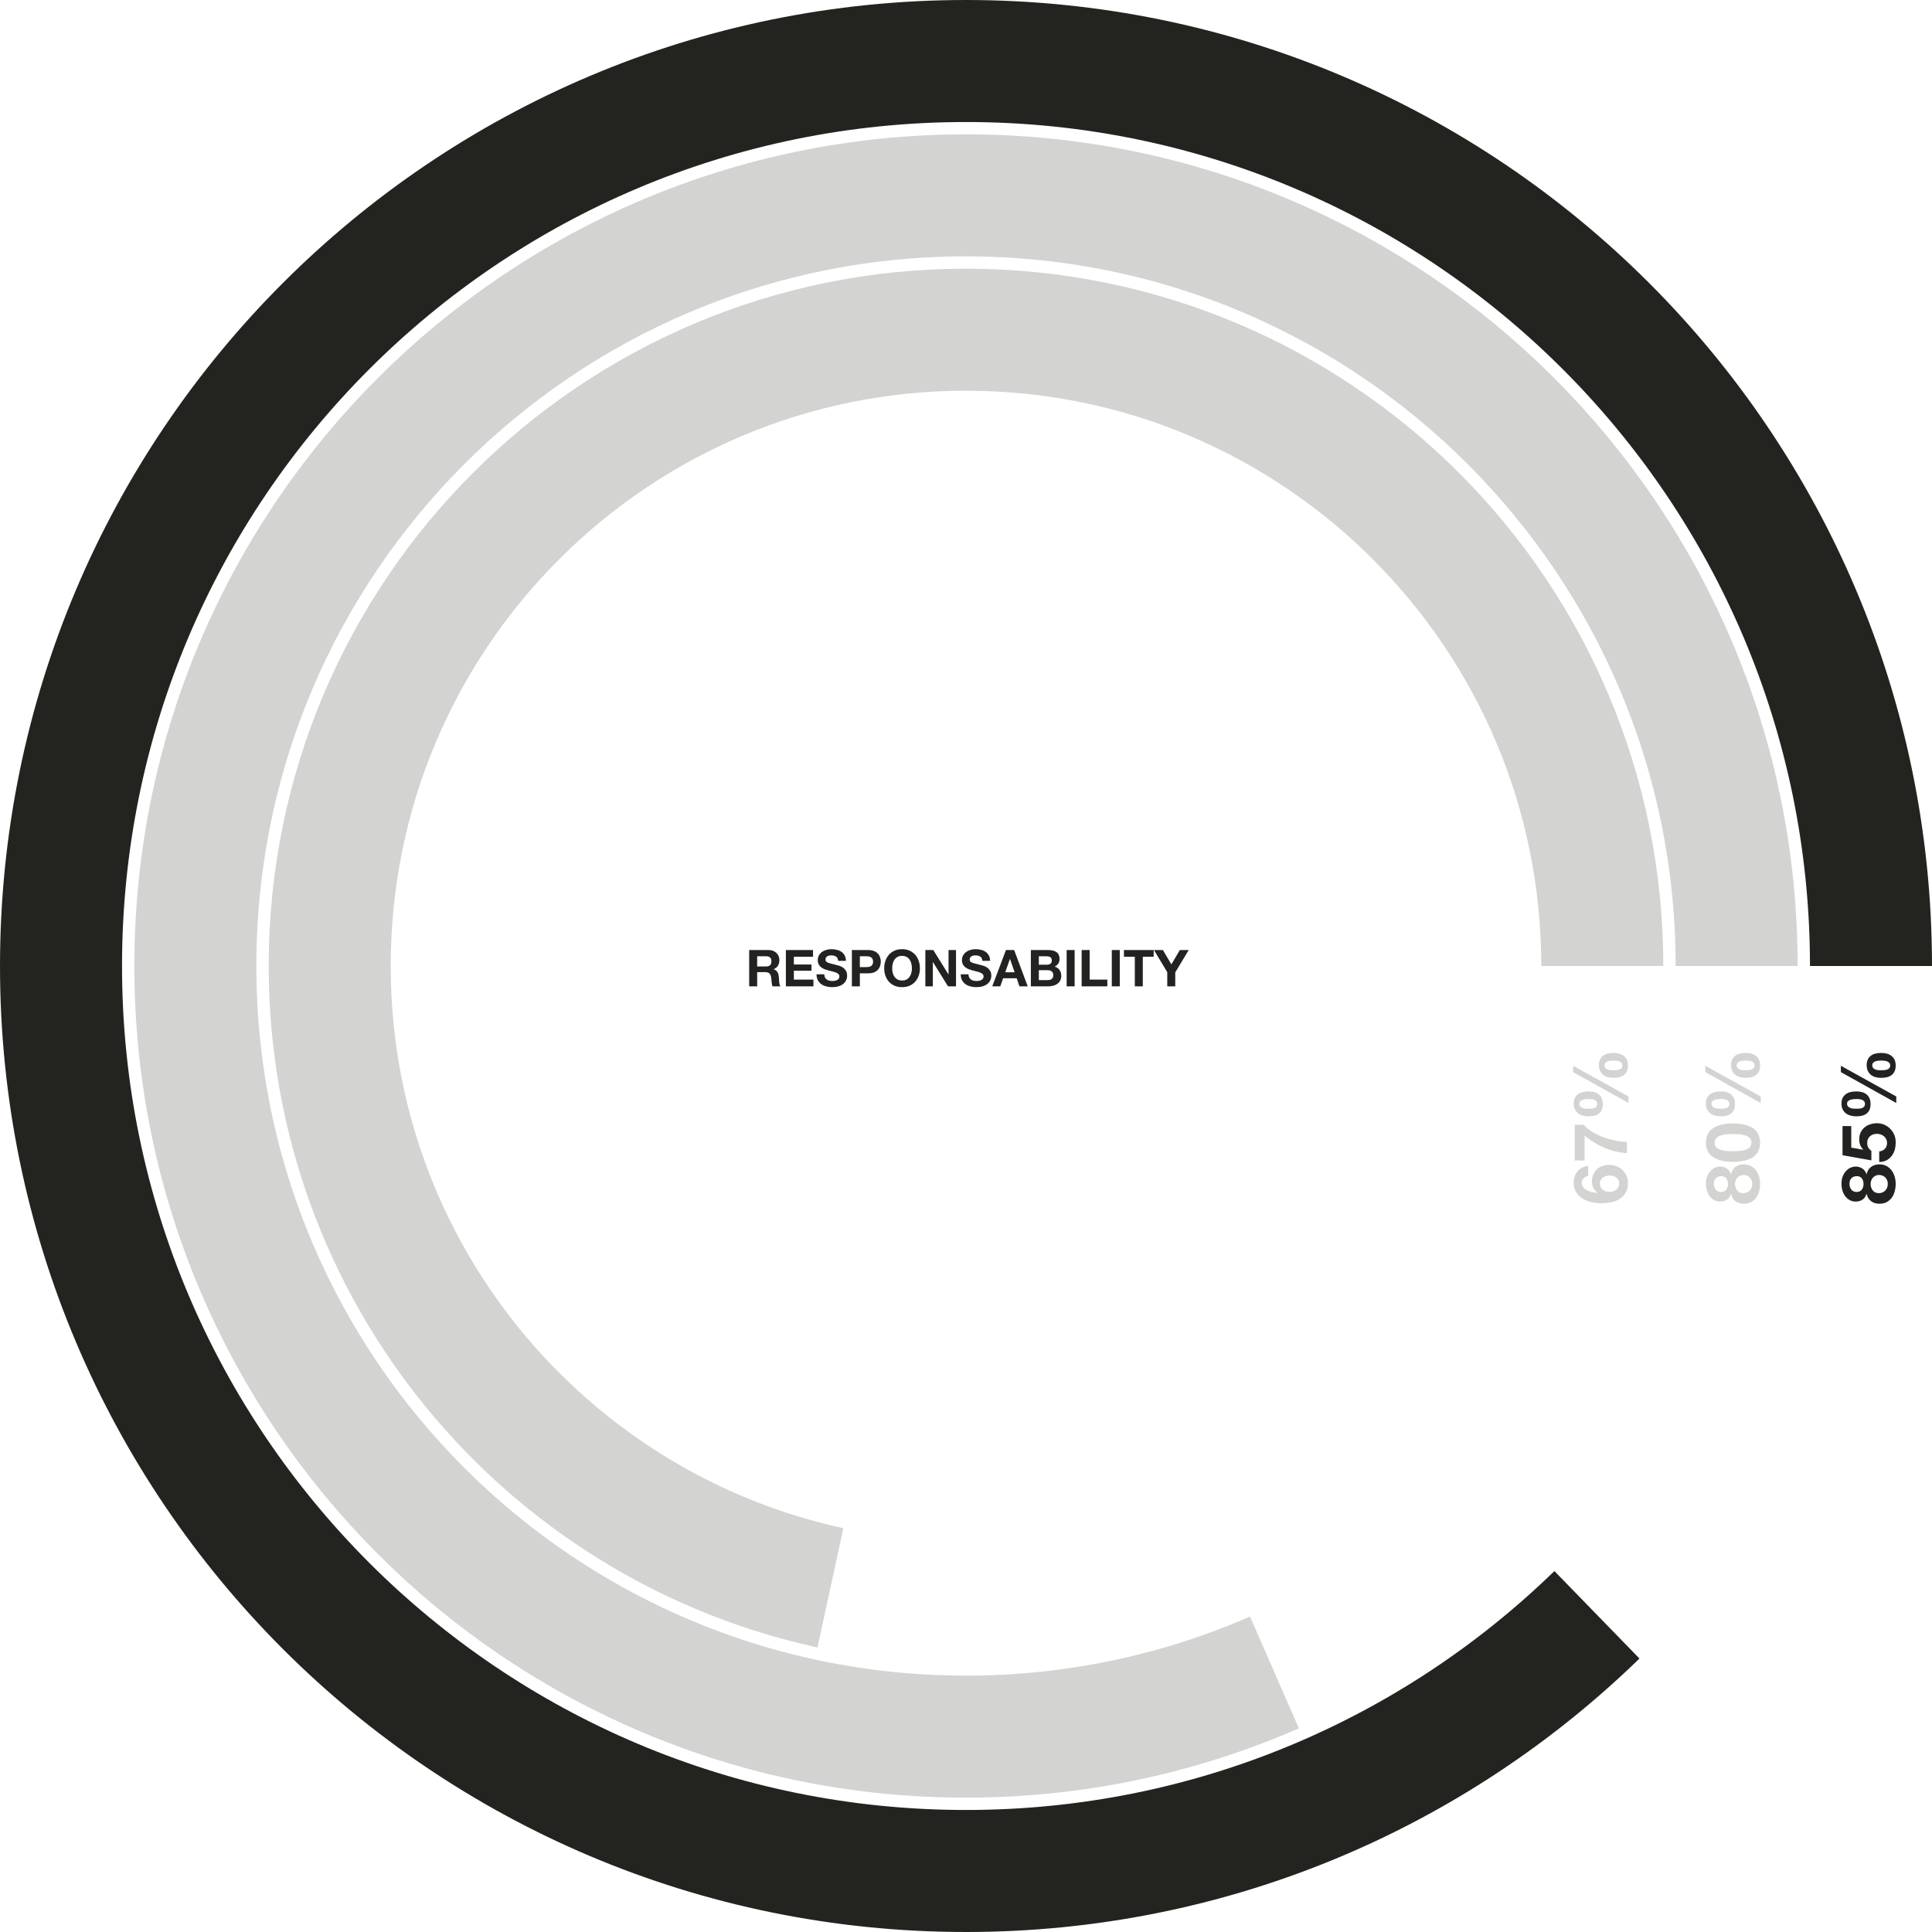
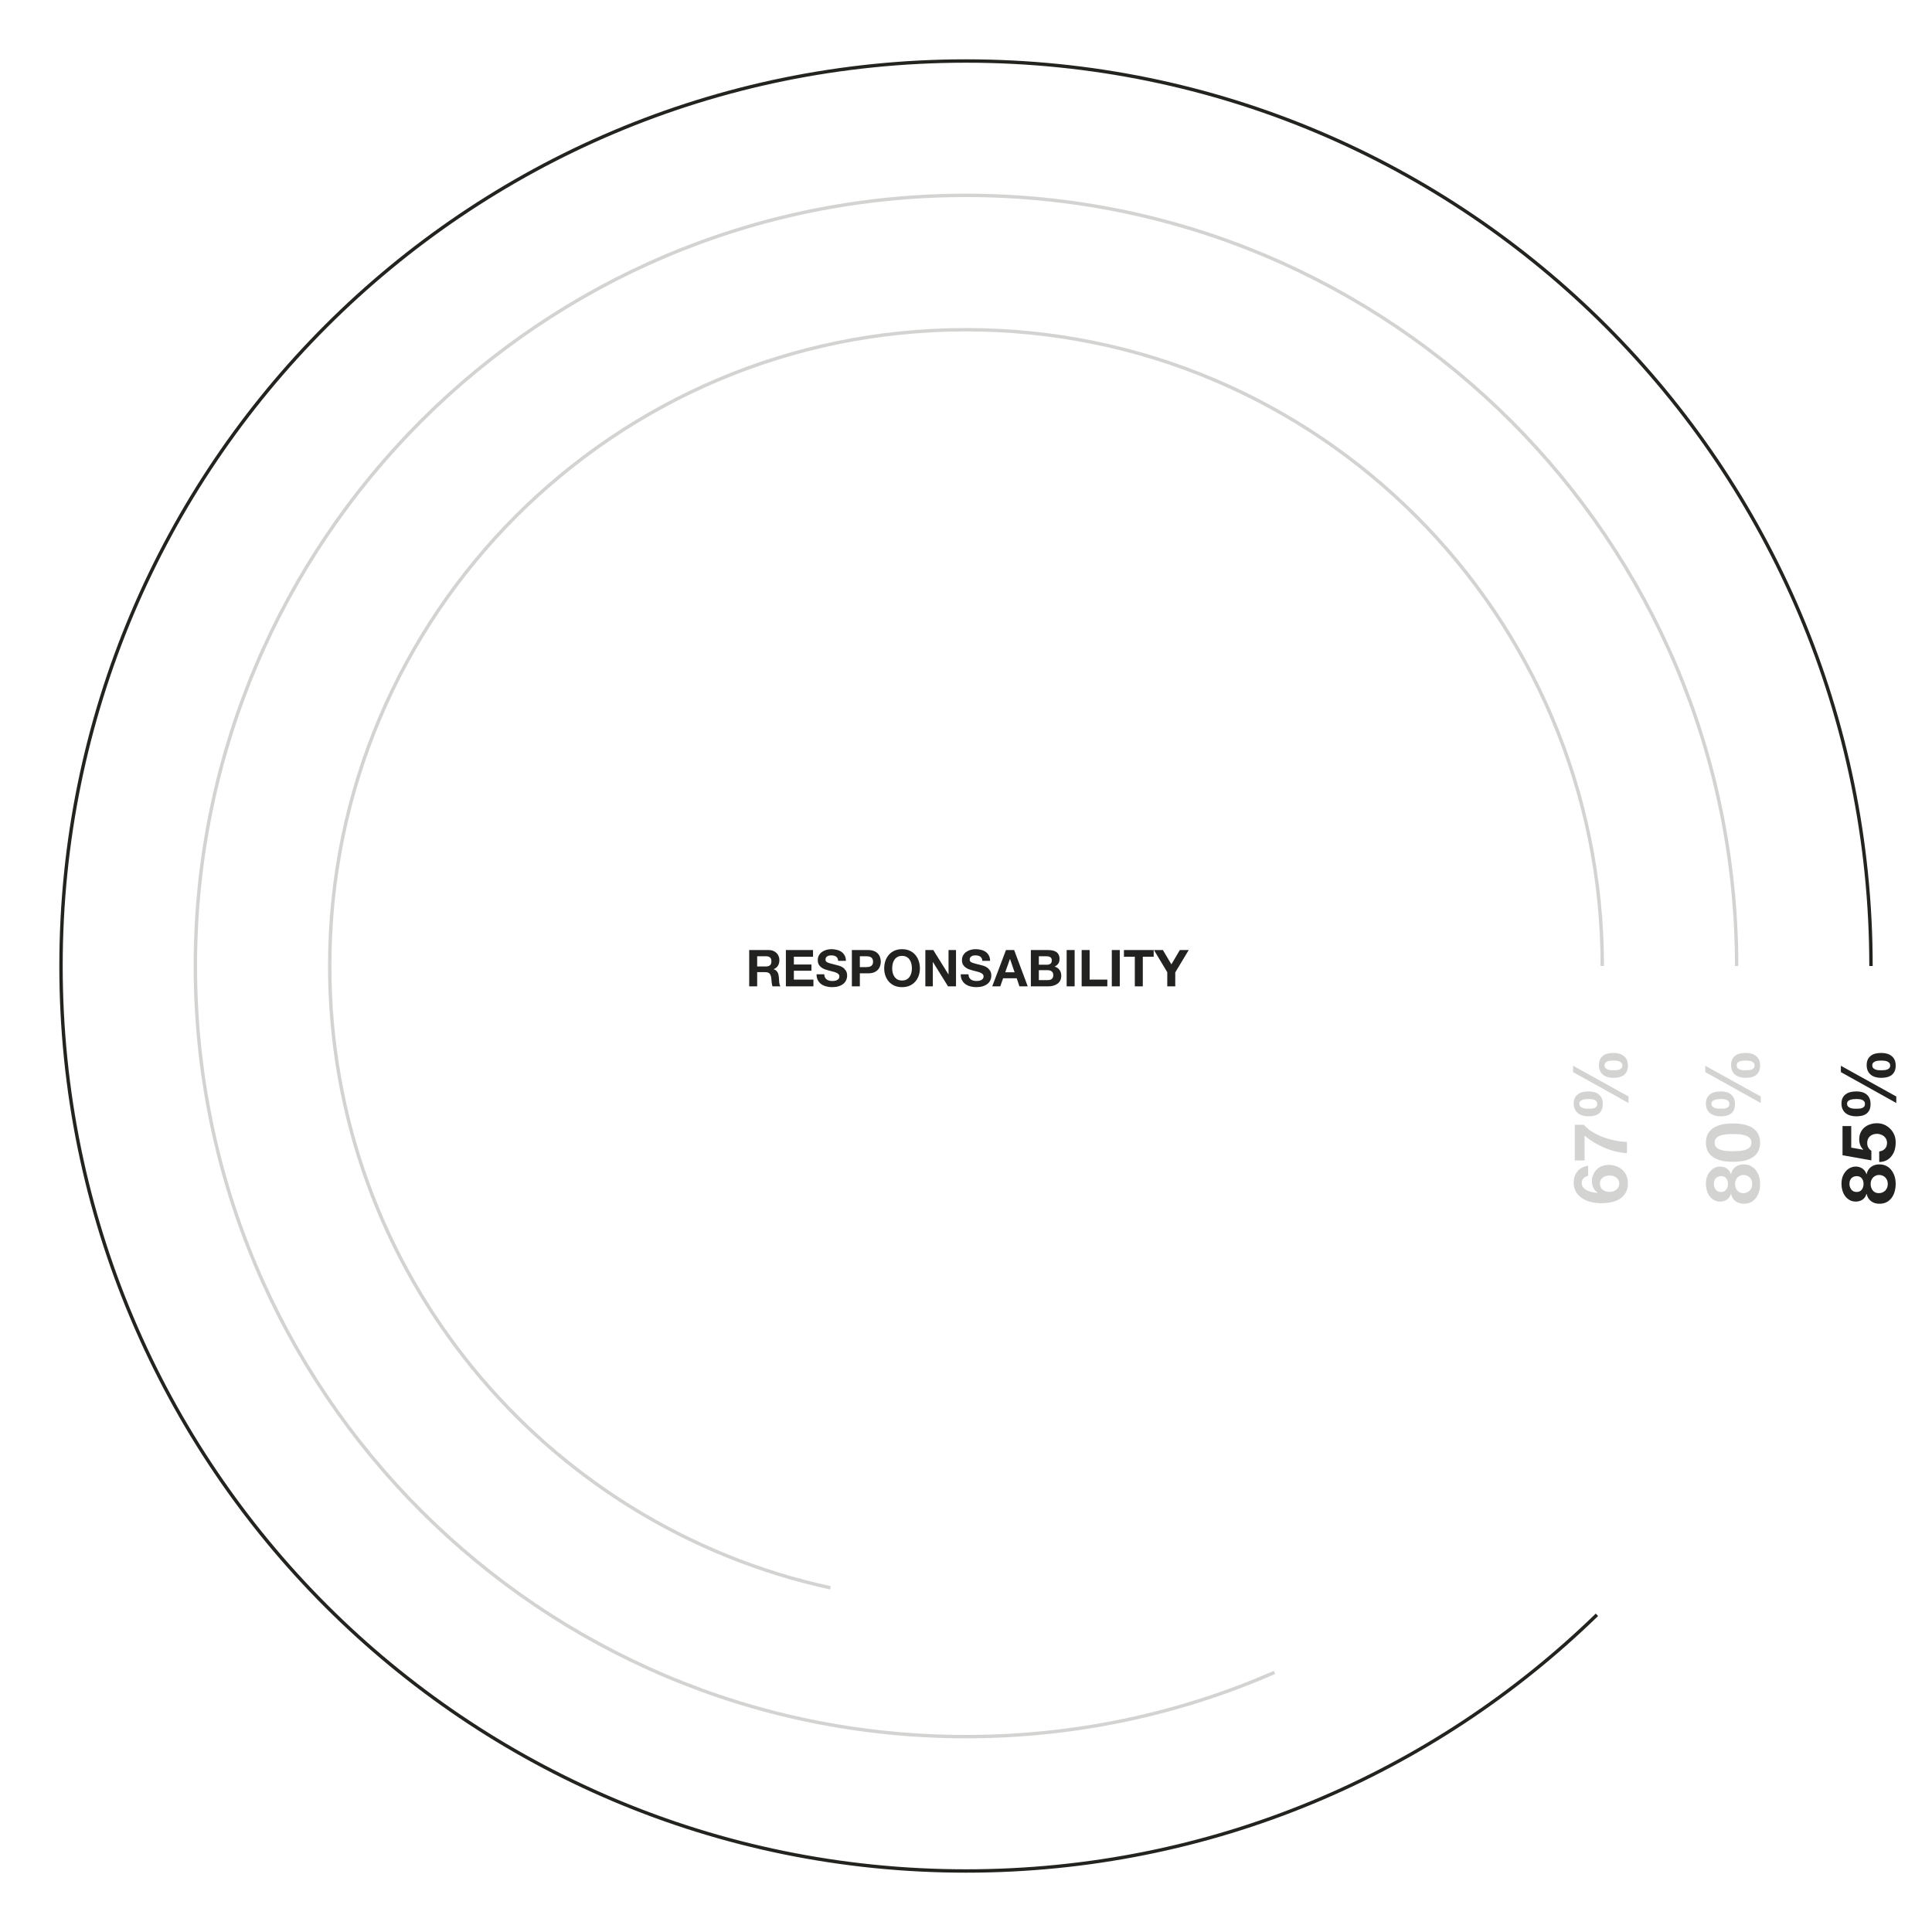
<svg xmlns="http://www.w3.org/2000/svg" width="570" height="570" viewBox="0 0 570 570" fill="none">
  <path d="M223.39 285.135V282.12H225.97C226.51 282.12 226.915 282.24 227.185 282.48C227.455 282.71 227.59 283.085 227.59 283.605C227.59 284.145 227.455 284.535 227.185 284.775C226.915 285.015 226.51 285.135 225.97 285.135H223.39ZM221.035 280.29V291H223.39V286.815H225.745C226.335 286.815 226.76 286.945 227.02 287.205C227.28 287.465 227.45 287.875 227.53 288.435C227.59 288.865 227.635 289.315 227.665 289.785C227.695 290.255 227.775 290.66 227.905 291H230.26C230.15 290.85 230.065 290.67 230.005 290.46C229.955 290.24 229.915 290.01 229.885 289.77C229.865 289.53 229.85 289.295 229.84 289.065C229.83 288.835 229.82 288.635 229.81 288.465C229.79 288.195 229.75 287.925 229.69 287.655C229.64 287.385 229.555 287.14 229.435 286.92C229.315 286.69 229.16 286.495 228.97 286.335C228.78 286.165 228.54 286.04 228.25 285.96V285.93C228.85 285.69 229.28 285.34 229.54 284.88C229.81 284.42 229.945 283.875 229.945 283.245C229.945 282.835 229.87 282.455 229.72 282.105C229.58 281.745 229.37 281.43 229.09 281.16C228.82 280.89 228.49 280.68 228.1 280.53C227.72 280.37 227.29 280.29 226.81 280.29H221.035ZM231.86 280.29V291H239.99V289.02H234.215V286.395H239.405V284.565H234.215V282.27H239.87V280.29H231.86ZM243.192 287.445H240.912C240.902 288.105 241.022 288.675 241.272 289.155C241.522 289.635 241.857 290.03 242.277 290.34C242.707 290.65 243.197 290.875 243.747 291.015C244.307 291.165 244.882 291.24 245.472 291.24C246.202 291.24 246.842 291.155 247.392 290.985C247.952 290.815 248.417 290.58 248.787 290.28C249.167 289.97 249.452 289.605 249.642 289.185C249.832 288.765 249.927 288.31 249.927 287.82C249.927 287.22 249.797 286.73 249.537 286.35C249.287 285.96 248.987 285.65 248.637 285.42C248.287 285.19 247.932 285.025 247.572 284.925C247.222 284.815 246.947 284.74 246.747 284.7C246.077 284.53 245.532 284.39 245.112 284.28C244.702 284.17 244.377 284.06 244.137 283.95C243.907 283.84 243.752 283.72 243.672 283.59C243.592 283.46 243.552 283.29 243.552 283.08C243.552 282.85 243.602 282.66 243.702 282.51C243.802 282.36 243.927 282.235 244.077 282.135C244.237 282.035 244.412 281.965 244.602 281.925C244.792 281.885 244.982 281.865 245.172 281.865C245.462 281.865 245.727 281.89 245.967 281.94C246.217 281.99 246.437 282.075 246.627 282.195C246.817 282.315 246.967 282.48 247.077 282.69C247.197 282.9 247.267 283.165 247.287 283.485H249.567C249.567 282.865 249.447 282.34 249.207 281.91C248.977 281.47 248.662 281.11 248.262 280.83C247.862 280.55 247.402 280.35 246.882 280.23C246.372 280.1 245.837 280.035 245.277 280.035C244.797 280.035 244.317 280.1 243.837 280.23C243.357 280.36 242.927 280.56 242.547 280.83C242.167 281.1 241.857 281.44 241.617 281.85C241.387 282.25 241.272 282.725 241.272 283.275C241.272 283.765 241.362 284.185 241.542 284.535C241.732 284.875 241.977 285.16 242.277 285.39C242.577 285.62 242.917 285.81 243.297 285.96C243.677 286.1 244.067 286.22 244.467 286.32C244.857 286.43 245.242 286.53 245.622 286.62C246.002 286.71 246.342 286.815 246.642 286.935C246.942 287.055 247.182 287.205 247.362 287.385C247.552 287.565 247.647 287.8 247.647 288.09C247.647 288.36 247.577 288.585 247.437 288.765C247.297 288.935 247.122 289.07 246.912 289.17C246.702 289.27 246.477 289.34 246.237 289.38C245.997 289.41 245.772 289.425 245.562 289.425C245.252 289.425 244.952 289.39 244.662 289.32C244.372 289.24 244.117 289.125 243.897 288.975C243.687 288.815 243.517 288.61 243.387 288.36C243.257 288.11 243.192 287.805 243.192 287.445ZM253.683 285.33V282.12H255.513C255.783 282.12 256.043 282.14 256.293 282.18C256.543 282.22 256.763 282.3 256.953 282.42C257.143 282.53 257.293 282.69 257.403 282.9C257.523 283.11 257.583 283.385 257.583 283.725C257.583 284.065 257.523 284.34 257.403 284.55C257.293 284.76 257.143 284.925 256.953 285.045C256.763 285.155 256.543 285.23 256.293 285.27C256.043 285.31 255.783 285.33 255.513 285.33H253.683ZM251.328 280.29V291H253.683V287.16H256.158C256.828 287.16 257.398 287.065 257.868 286.875C258.338 286.675 258.718 286.415 259.008 286.095C259.308 285.775 259.523 285.41 259.653 285C259.793 284.58 259.863 284.155 259.863 283.725C259.863 283.285 259.793 282.86 259.653 282.45C259.523 282.04 259.308 281.675 259.008 281.355C258.718 281.035 258.338 280.78 257.868 280.59C257.398 280.39 256.828 280.29 256.158 280.29H251.328ZM263.223 285.69C263.223 285.22 263.273 284.765 263.373 284.325C263.483 283.885 263.653 283.495 263.883 283.155C264.113 282.805 264.413 282.53 264.783 282.33C265.153 282.12 265.603 282.015 266.133 282.015C266.663 282.015 267.113 282.12 267.483 282.33C267.853 282.53 268.153 282.805 268.383 283.155C268.613 283.495 268.778 283.885 268.878 284.325C268.988 284.765 269.043 285.22 269.043 285.69C269.043 286.14 268.988 286.58 268.878 287.01C268.778 287.43 268.613 287.81 268.383 288.15C268.153 288.49 267.853 288.765 267.483 288.975C267.113 289.175 266.663 289.275 266.133 289.275C265.603 289.275 265.153 289.175 264.783 288.975C264.413 288.765 264.113 288.49 263.883 288.15C263.653 287.81 263.483 287.43 263.373 287.01C263.273 286.58 263.223 286.14 263.223 285.69ZM260.868 285.69C260.868 286.47 260.988 287.2 261.228 287.88C261.468 288.55 261.813 289.135 262.263 289.635C262.713 290.135 263.263 290.53 263.913 290.82C264.573 291.1 265.313 291.24 266.133 291.24C266.963 291.24 267.703 291.1 268.353 290.82C269.003 290.53 269.553 290.135 270.003 289.635C270.453 289.135 270.798 288.55 271.038 287.88C271.278 287.2 271.398 286.47 271.398 285.69C271.398 284.89 271.278 284.15 271.038 283.47C270.798 282.78 270.453 282.18 270.003 281.67C269.553 281.16 269.003 280.76 268.353 280.47C267.703 280.18 266.963 280.035 266.133 280.035C265.313 280.035 264.573 280.18 263.913 280.47C263.263 280.76 262.713 281.16 262.263 281.67C261.813 282.18 261.468 282.78 261.228 283.47C260.988 284.15 260.868 284.89 260.868 285.69ZM273.008 280.29V291H275.213V283.83H275.243L279.698 291H282.053V280.29H279.848V287.475H279.818L275.348 280.29H273.008ZM285.731 287.445H283.451C283.441 288.105 283.561 288.675 283.811 289.155C284.061 289.635 284.396 290.03 284.816 290.34C285.246 290.65 285.736 290.875 286.286 291.015C286.846 291.165 287.421 291.24 288.011 291.24C288.741 291.24 289.381 291.155 289.931 290.985C290.491 290.815 290.956 290.58 291.326 290.28C291.706 289.97 291.991 289.605 292.181 289.185C292.371 288.765 292.466 288.31 292.466 287.82C292.466 287.22 292.336 286.73 292.076 286.35C291.826 285.96 291.526 285.65 291.176 285.42C290.826 285.19 290.471 285.025 290.111 284.925C289.761 284.815 289.486 284.74 289.286 284.7C288.616 284.53 288.071 284.39 287.651 284.28C287.241 284.17 286.916 284.06 286.676 283.95C286.446 283.84 286.291 283.72 286.211 283.59C286.131 283.46 286.091 283.29 286.091 283.08C286.091 282.85 286.141 282.66 286.241 282.51C286.341 282.36 286.466 282.235 286.616 282.135C286.776 282.035 286.951 281.965 287.141 281.925C287.331 281.885 287.521 281.865 287.711 281.865C288.001 281.865 288.266 281.89 288.506 281.94C288.756 281.99 288.976 282.075 289.166 282.195C289.356 282.315 289.506 282.48 289.616 282.69C289.736 282.9 289.806 283.165 289.826 283.485H292.106C292.106 282.865 291.986 282.34 291.746 281.91C291.516 281.47 291.201 281.11 290.801 280.83C290.401 280.55 289.941 280.35 289.421 280.23C288.911 280.1 288.376 280.035 287.816 280.035C287.336 280.035 286.856 280.1 286.376 280.23C285.896 280.36 285.466 280.56 285.086 280.83C284.706 281.1 284.396 281.44 284.156 281.85C283.926 282.25 283.811 282.725 283.811 283.275C283.811 283.765 283.901 284.185 284.081 284.535C284.271 284.875 284.516 285.16 284.816 285.39C285.116 285.62 285.456 285.81 285.836 285.96C286.216 286.1 286.606 286.22 287.006 286.32C287.396 286.43 287.781 286.53 288.161 286.62C288.541 286.71 288.881 286.815 289.181 286.935C289.481 287.055 289.721 287.205 289.901 287.385C290.091 287.565 290.186 287.8 290.186 288.09C290.186 288.36 290.116 288.585 289.976 288.765C289.836 288.935 289.661 289.07 289.451 289.17C289.241 289.27 289.016 289.34 288.776 289.38C288.536 289.41 288.311 289.425 288.101 289.425C287.791 289.425 287.491 289.39 287.201 289.32C286.911 289.24 286.656 289.125 286.436 288.975C286.226 288.815 286.056 288.61 285.926 288.36C285.796 288.11 285.731 287.805 285.731 287.445ZM296.567 286.86L297.962 282.93H297.992L299.342 286.86H296.567ZM296.792 280.29L292.742 291H295.112L295.952 288.615H299.957L300.767 291H303.212L299.207 280.29H296.792ZM306.491 284.625V282.12H308.696C308.906 282.12 309.106 282.14 309.296 282.18C309.496 282.21 309.671 282.27 309.821 282.36C309.971 282.45 310.091 282.575 310.181 282.735C310.271 282.895 310.316 283.1 310.316 283.35C310.316 283.8 310.181 284.125 309.911 284.325C309.641 284.525 309.296 284.625 308.876 284.625H306.491ZM304.136 280.29V291H309.326C309.806 291 310.271 290.94 310.721 290.82C311.181 290.7 311.586 290.515 311.936 290.265C312.296 290.015 312.581 289.695 312.791 289.305C313.001 288.905 313.106 288.435 313.106 287.895C313.106 287.225 312.941 286.655 312.611 286.185C312.291 285.705 311.801 285.37 311.141 285.18C311.621 284.95 311.981 284.655 312.221 284.295C312.471 283.935 312.596 283.485 312.596 282.945C312.596 282.445 312.511 282.025 312.341 281.685C312.181 281.345 311.951 281.075 311.651 280.875C311.351 280.665 310.991 280.515 310.571 280.425C310.151 280.335 309.686 280.29 309.176 280.29H304.136ZM306.491 289.17V286.23H309.056C309.566 286.23 309.976 286.35 310.286 286.59C310.596 286.82 310.751 287.21 310.751 287.76C310.751 288.04 310.701 288.27 310.601 288.45C310.511 288.63 310.386 288.775 310.226 288.885C310.066 288.985 309.881 289.06 309.671 289.11C309.461 289.15 309.241 289.17 309.011 289.17H306.491ZM314.697 280.29V291H317.052V280.29H314.697ZM319.121 280.29V291H326.696V289.02H321.476V280.29H319.121ZM328.013 280.29V291H330.368V280.29H328.013ZM334.806 282.27V291H337.161V282.27H340.371V280.29H331.596V282.27H334.806ZM344.381 286.83V291H346.736V286.89L350.711 280.29H348.086L345.596 284.52L343.091 280.29H340.451L344.381 286.83Z" fill="#222220" />
-   <path d="M552 285C552 137.54 432.46 18 285 18C137.54 18 18 137.54 18 285C18 432.46 137.54 552 285 552C357.389 552 423.05 523.192 471.144 476.415" stroke="#232320" stroke-width="36" />
-   <path opacity="0.2" d="M512.362 285C512.362 159.431 410.569 57.637 285 57.637C159.431 57.637 57.637 159.431 57.637 285C57.637 410.569 159.431 512.362 285 512.362C317.357 512.362 348.135 505.603 376 493.42" stroke="#232320" stroke-width="36" />
-   <path opacity="0.2" d="M472.725 285C472.725 181.321 388.677 97.274 284.999 97.274C181.321 97.274 97.273 181.321 97.273 285C97.273 374.951 160.539 450.125 245 468.455" stroke="#232320" stroke-width="36" />
+   <path d="M552 285C552 137.54 432.46 18 285 18C137.54 18 18 137.54 18 285C18 432.46 137.54 552 285 552C357.389 552 423.05 523.192 471.144 476.415" stroke="#232320" strokeWidth="36" />
+   <path opacity="0.2" d="M512.362 285C512.362 159.431 410.569 57.637 285 57.637C159.431 57.637 57.637 159.431 57.637 285C57.637 410.569 159.431 512.362 285 512.362C317.357 512.362 348.135 505.603 376 493.42" stroke="#232320" strokeWidth="36" />
+   <path opacity="0.2" d="M472.725 285C472.725 181.321 388.677 97.274 284.999 97.274C181.321 97.274 97.273 181.321 97.273 285C97.273 374.951 160.539 450.125 245 468.455" stroke="#232320" strokeWidth="36" />
  <path opacity="0.2" d="M507.78 351.665C507.428 351.665 507.12 351.607 506.856 351.489C506.592 351.357 506.372 351.181 506.196 350.961C506.02 350.741 505.888 350.492 505.8 350.213C505.697 349.92 505.646 349.619 505.646 349.311C505.646 348.827 505.719 348.439 505.866 348.145C506.013 347.837 506.196 347.603 506.416 347.441C506.636 347.265 506.871 347.148 507.12 347.089C507.355 347.031 507.575 347.001 507.78 347.001C508.44 347.001 508.946 347.221 509.298 347.661C509.635 348.101 509.804 348.651 509.804 349.311C509.804 349.942 509.635 350.492 509.298 350.961C508.946 351.431 508.44 351.665 507.78 351.665ZM507.494 354.503C508.257 354.503 508.924 354.313 509.496 353.931C510.068 353.55 510.457 352.985 510.662 352.237L510.706 352.237C510.926 353.161 511.366 353.88 512.026 354.393C512.686 354.892 513.507 355.141 514.49 355.141C515.326 355.141 516.045 354.98 516.646 354.657C517.247 354.32 517.746 353.88 518.142 353.337C518.538 352.78 518.824 352.157 519 351.467C519.191 350.763 519.286 350.037 519.286 349.289C519.286 348.571 519.191 347.867 519 347.177C518.795 346.488 518.494 345.872 518.098 345.329C517.702 344.787 517.203 344.354 516.602 344.031C516.001 343.694 515.289 343.525 514.468 343.525C513.5 343.525 512.686 343.775 512.026 344.273C511.351 344.772 510.911 345.483 510.706 346.407L510.662 346.407C510.413 345.659 510.002 345.102 509.43 344.735C508.858 344.354 508.191 344.163 507.428 344.163C507.047 344.163 506.621 344.251 506.152 344.427C505.668 344.603 505.221 344.897 504.81 345.307C504.385 345.703 504.025 346.231 503.732 346.891C503.439 347.551 503.292 348.358 503.292 349.311C503.292 349.942 503.38 350.565 503.556 351.181C503.732 351.797 503.996 352.355 504.348 352.853C504.7 353.337 505.14 353.733 505.668 354.041C506.196 354.349 506.805 354.503 507.494 354.503ZM514.336 352.017C513.544 352.017 512.943 351.753 512.532 351.225C512.107 350.697 511.894 350.052 511.894 349.289C511.894 348.923 511.953 348.585 512.07 348.277C512.187 347.955 512.356 347.676 512.576 347.441C512.796 347.192 513.06 347.001 513.368 346.869C513.661 346.723 513.991 346.649 514.358 346.649C514.739 346.649 515.091 346.715 515.414 346.847C515.737 346.979 516.015 347.17 516.25 347.419C516.47 347.654 516.646 347.933 516.778 348.255C516.895 348.563 516.954 348.908 516.954 349.289C516.954 349.656 516.895 350.008 516.778 350.345C516.646 350.683 516.47 350.976 516.25 351.225C516.015 351.46 515.737 351.651 515.414 351.797C515.091 351.944 514.732 352.017 514.336 352.017ZM511.234 339.639C510.97 339.639 510.655 339.639 510.288 339.639C509.907 339.624 509.518 339.595 509.122 339.551C508.726 339.507 508.337 339.433 507.956 339.331C507.56 339.228 507.208 339.089 506.9 338.913C506.592 338.722 506.343 338.487 506.152 338.209C505.961 337.915 505.866 337.556 505.866 337.131C505.866 336.705 505.961 336.346 506.152 336.053C506.343 335.759 506.592 335.517 506.9 335.327C507.208 335.136 507.56 334.997 507.956 334.909C508.337 334.806 508.726 334.733 509.122 334.689C509.518 334.63 509.907 334.601 510.288 334.601C510.655 334.586 510.97 334.579 511.234 334.579C511.674 334.579 512.209 334.593 512.84 334.623C513.456 334.652 514.057 334.747 514.644 334.909C515.216 335.055 515.707 335.305 516.118 335.657C516.529 335.994 516.734 336.485 516.734 337.131C516.734 337.761 516.529 338.245 516.118 338.583C515.707 338.92 515.216 339.169 514.644 339.331C514.057 339.477 513.456 339.565 512.84 339.595C512.209 339.624 511.674 339.639 511.234 339.639ZM511.234 342.763C512.774 342.763 514.065 342.616 515.106 342.323C516.133 342.015 516.954 341.604 517.57 341.091C518.186 340.577 518.626 339.983 518.89 339.309C519.154 338.619 519.286 337.893 519.286 337.131C519.286 336.353 519.154 335.627 518.89 334.953C518.626 334.263 518.186 333.662 517.57 333.149C516.954 332.621 516.133 332.21 515.106 331.917C514.065 331.609 512.774 331.455 511.234 331.455C509.738 331.455 508.484 331.609 507.472 331.917C506.445 332.21 505.624 332.621 505.008 333.149C504.392 333.662 503.952 334.263 503.688 334.953C503.424 335.627 503.292 336.353 503.292 337.131C503.292 337.893 503.424 338.619 503.688 339.309C503.952 339.983 504.392 340.577 505.008 341.091C505.624 341.604 506.445 342.015 507.472 342.323C508.484 342.616 509.738 342.763 511.234 342.763ZM514.996 315.754C514.747 315.754 514.468 315.747 514.16 315.732C513.852 315.703 513.566 315.637 513.302 315.534C513.038 315.431 512.818 315.285 512.642 315.094C512.466 314.889 512.378 314.61 512.378 314.258C512.378 313.935 512.481 313.686 512.686 313.51C512.877 313.319 513.111 313.18 513.39 313.092C513.654 313.004 513.94 312.953 514.248 312.938C514.541 312.909 514.798 312.894 515.018 312.894C515.253 312.894 515.524 312.909 515.832 312.938C516.125 312.953 516.411 313.011 516.69 313.114C516.954 313.202 517.181 313.349 517.372 313.554C517.563 313.745 517.658 314.009 517.658 314.346C517.658 314.698 517.563 314.969 517.372 315.16C517.181 315.351 516.954 315.49 516.69 315.578C516.411 315.666 516.118 315.717 515.81 315.732C515.502 315.747 515.231 315.754 514.996 315.754ZM514.974 317.998C515.575 317.998 516.14 317.939 516.668 317.822C517.196 317.69 517.658 317.485 518.054 317.206C518.435 316.913 518.736 316.539 518.956 316.084C519.176 315.615 519.286 315.043 519.286 314.368C519.286 313.723 519.183 313.165 518.978 312.696C518.758 312.227 518.457 311.845 518.076 311.552C517.695 311.244 517.247 311.017 516.734 310.87C516.221 310.723 515.663 310.65 515.062 310.65C514.461 310.65 513.896 310.709 513.368 310.826C512.84 310.943 512.385 311.149 512.004 311.442C511.608 311.721 511.3 312.087 511.08 312.542C510.845 312.997 510.728 313.569 510.728 314.258C510.728 314.903 510.838 315.461 511.058 315.93C511.278 316.399 511.579 316.788 511.96 317.096C512.341 317.404 512.789 317.631 513.302 317.778C513.815 317.925 514.373 317.998 514.974 317.998ZM503.116 316.304L519.462 325.412L519.462 323.498L503.116 314.434L503.116 316.304ZM507.692 327.106C507.443 327.106 507.157 327.099 506.834 327.084C506.511 327.055 506.211 326.989 505.932 326.886C505.653 326.783 505.419 326.637 505.228 326.446C505.037 326.241 504.942 325.962 504.942 325.61C504.942 325.287 505.045 325.038 505.25 324.862C505.455 324.671 505.705 324.532 505.998 324.444C506.291 324.356 506.599 324.305 506.922 324.29C507.23 324.261 507.494 324.246 507.714 324.246C507.949 324.246 508.213 324.261 508.506 324.29C508.785 324.305 509.056 324.363 509.32 324.466C509.569 324.554 509.782 324.701 509.958 324.906C510.134 325.097 510.222 325.361 510.222 325.698C510.222 326.05 510.134 326.321 509.958 326.512C509.782 326.703 509.569 326.842 509.32 326.93C509.056 327.018 508.777 327.069 508.484 327.084C508.191 327.099 507.927 327.106 507.692 327.106ZM507.648 329.35C508.249 329.35 508.814 329.291 509.342 329.174C509.855 329.042 510.303 328.837 510.684 328.558C511.051 328.265 511.344 327.891 511.564 327.436C511.769 326.967 511.872 326.395 511.872 325.72C511.872 325.075 511.769 324.517 511.564 324.048C511.359 323.579 511.073 323.197 510.706 322.904C510.339 322.596 509.907 322.369 509.408 322.222C508.895 322.075 508.337 322.002 507.736 322.002C507.135 322.002 506.563 322.061 506.02 322.178C505.477 322.295 505.008 322.501 504.612 322.794C504.201 323.073 503.879 323.439 503.644 323.894C503.409 324.349 503.292 324.921 503.292 325.61C503.292 326.255 503.409 326.813 503.644 327.282C503.864 327.751 504.172 328.14 504.568 328.448C504.964 328.756 505.426 328.983 505.954 329.13C506.482 329.277 507.047 329.35 507.648 329.35Z" fill="#222220" />
  <path opacity="0.2" d="M472.014 349.157C472.014 348.761 472.102 348.417 472.278 348.123C472.439 347.815 472.659 347.566 472.938 347.375C473.202 347.185 473.51 347.045 473.862 346.957C474.199 346.855 474.551 346.803 474.918 346.803C475.27 346.803 475.615 346.855 475.952 346.957C476.289 347.06 476.59 347.214 476.854 347.419C477.118 347.625 477.331 347.874 477.492 348.167C477.653 348.446 477.734 348.776 477.734 349.157C477.734 349.553 477.653 349.905 477.492 350.213C477.331 350.521 477.118 350.785 476.854 351.005C476.575 351.211 476.267 351.372 475.93 351.489C475.578 351.592 475.226 351.643 474.874 351.643C474.493 351.643 474.133 351.592 473.796 351.489C473.444 351.387 473.136 351.233 472.872 351.027C472.608 350.822 472.403 350.565 472.256 350.257C472.095 349.935 472.014 349.568 472.014 349.157ZM468.56 346.913L468.56 343.943C467.871 344.031 467.262 344.215 466.734 344.493C466.206 344.772 465.766 345.131 465.414 345.571C465.047 346.011 464.769 346.517 464.578 347.089C464.387 347.661 464.292 348.277 464.292 348.937C464.292 350.037 464.534 350.969 465.018 351.731C465.502 352.494 466.133 353.117 466.91 353.601C467.673 354.085 468.531 354.437 469.484 354.657C470.437 354.877 471.391 354.987 472.344 354.987C473.327 354.987 474.295 354.899 475.248 354.723C476.187 354.547 477.03 354.232 477.778 353.777C478.526 353.323 479.135 352.714 479.604 351.951C480.059 351.189 480.286 350.228 480.286 349.069C480.286 348.263 480.147 347.529 479.868 346.869C479.575 346.209 479.179 345.645 478.68 345.175C478.167 344.691 477.573 344.325 476.898 344.075C476.209 343.811 475.468 343.679 474.676 343.679C474.06 343.679 473.451 343.775 472.85 343.965C472.249 344.156 471.713 344.457 471.244 344.867C470.76 345.307 470.379 345.843 470.1 346.473C469.807 347.104 469.66 347.749 469.66 348.409C469.66 349.157 469.792 349.817 470.056 350.389C470.32 350.961 470.76 351.46 471.376 351.885L471.332 351.929C470.907 351.915 470.423 351.856 469.88 351.753C469.337 351.651 468.831 351.489 468.362 351.269C467.878 351.049 467.475 350.756 467.152 350.389C466.815 350.008 466.646 349.539 466.646 348.981C466.646 348.439 466.837 347.984 467.218 347.617C467.599 347.251 468.047 347.016 468.56 346.913ZM467.284 331.851L464.6 331.851L464.6 342.367L467.504 342.367L467.504 335.063C469.279 336.529 471.229 337.717 473.356 338.627C475.483 339.521 477.697 340.057 480 340.233L480 336.889C478.973 336.874 477.866 336.757 476.678 336.537C475.49 336.302 474.317 335.979 473.158 335.569C471.999 335.143 470.907 334.623 469.88 334.007C468.853 333.376 467.988 332.657 467.284 331.851ZM475.996 315.754C475.747 315.754 475.468 315.747 475.16 315.732C474.852 315.703 474.566 315.637 474.302 315.534C474.038 315.431 473.818 315.285 473.642 315.094C473.466 314.889 473.378 314.61 473.378 314.258C473.378 313.935 473.481 313.686 473.686 313.51C473.877 313.319 474.111 313.18 474.39 313.092C474.654 313.004 474.94 312.953 475.248 312.938C475.541 312.909 475.798 312.894 476.018 312.894C476.253 312.894 476.524 312.909 476.832 312.938C477.125 312.953 477.411 313.011 477.69 313.114C477.954 313.202 478.181 313.349 478.372 313.554C478.563 313.745 478.658 314.009 478.658 314.346C478.658 314.698 478.563 314.969 478.372 315.16C478.181 315.351 477.954 315.49 477.69 315.578C477.411 315.666 477.118 315.717 476.81 315.732C476.502 315.747 476.231 315.754 475.996 315.754ZM475.974 317.998C476.575 317.998 477.14 317.939 477.668 317.822C478.196 317.69 478.658 317.485 479.054 317.206C479.435 316.913 479.736 316.539 479.956 316.084C480.176 315.615 480.286 315.043 480.286 314.368C480.286 313.723 480.183 313.165 479.978 312.696C479.758 312.227 479.457 311.845 479.076 311.552C478.695 311.244 478.247 311.017 477.734 310.87C477.221 310.723 476.663 310.65 476.062 310.65C475.461 310.65 474.896 310.709 474.368 310.826C473.84 310.943 473.385 311.149 473.004 311.442C472.608 311.721 472.3 312.087 472.08 312.542C471.845 312.997 471.728 313.569 471.728 314.258C471.728 314.903 471.838 315.461 472.058 315.93C472.278 316.399 472.579 316.788 472.96 317.096C473.341 317.404 473.789 317.631 474.302 317.778C474.815 317.925 475.373 317.998 475.974 317.998ZM464.116 316.304L480.462 325.412L480.462 323.498L464.116 314.434L464.116 316.304ZM468.692 327.106C468.443 327.106 468.157 327.099 467.834 327.084C467.511 327.055 467.211 326.989 466.932 326.886C466.653 326.783 466.419 326.637 466.228 326.446C466.037 326.241 465.942 325.962 465.942 325.61C465.942 325.287 466.045 325.038 466.25 324.862C466.455 324.671 466.705 324.532 466.998 324.444C467.291 324.356 467.599 324.305 467.922 324.29C468.23 324.261 468.494 324.246 468.714 324.246C468.949 324.246 469.213 324.261 469.506 324.29C469.785 324.305 470.056 324.363 470.32 324.466C470.569 324.554 470.782 324.701 470.958 324.906C471.134 325.097 471.222 325.361 471.222 325.698C471.222 326.05 471.134 326.321 470.958 326.512C470.782 326.703 470.569 326.842 470.32 326.93C470.056 327.018 469.777 327.069 469.484 327.084C469.191 327.099 468.927 327.106 468.692 327.106ZM468.648 329.35C469.249 329.35 469.814 329.291 470.342 329.174C470.855 329.042 471.303 328.837 471.684 328.558C472.051 328.265 472.344 327.891 472.564 327.436C472.769 326.967 472.872 326.395 472.872 325.72C472.872 325.075 472.769 324.517 472.564 324.048C472.359 323.579 472.073 323.197 471.706 322.904C471.339 322.596 470.907 322.369 470.408 322.222C469.895 322.075 469.337 322.002 468.736 322.002C468.135 322.002 467.563 322.061 467.02 322.178C466.477 322.295 466.008 322.501 465.612 322.794C465.201 323.073 464.879 323.439 464.644 323.894C464.409 324.349 464.292 324.921 464.292 325.61C464.292 326.255 464.409 326.813 464.644 327.282C464.864 327.751 465.172 328.14 465.568 328.448C465.964 328.756 466.426 328.983 466.954 329.13C467.482 329.277 468.047 329.35 468.648 329.35Z" fill="#222220" />
  <path d="M547.78 351.665C547.428 351.665 547.12 351.607 546.856 351.489C546.592 351.357 546.372 351.181 546.196 350.961C546.02 350.741 545.888 350.492 545.8 350.213C545.697 349.92 545.646 349.619 545.646 349.311C545.646 348.827 545.719 348.439 545.866 348.145C546.013 347.837 546.196 347.603 546.416 347.441C546.636 347.265 546.871 347.148 547.12 347.089C547.355 347.031 547.575 347.001 547.78 347.001C548.44 347.001 548.946 347.221 549.298 347.661C549.635 348.101 549.804 348.651 549.804 349.311C549.804 349.942 549.635 350.492 549.298 350.961C548.946 351.431 548.44 351.665 547.78 351.665ZM547.494 354.503C548.257 354.503 548.924 354.313 549.496 353.931C550.068 353.55 550.457 352.985 550.662 352.237L550.706 352.237C550.926 353.161 551.366 353.88 552.026 354.393C552.686 354.892 553.507 355.141 554.49 355.141C555.326 355.141 556.045 354.98 556.646 354.657C557.247 354.32 557.746 353.88 558.142 353.337C558.538 352.78 558.824 352.157 559 351.467C559.191 350.763 559.286 350.037 559.286 349.289C559.286 348.571 559.191 347.867 559 347.177C558.795 346.488 558.494 345.872 558.098 345.329C557.702 344.787 557.203 344.354 556.602 344.031C556.001 343.694 555.289 343.525 554.468 343.525C553.5 343.525 552.686 343.775 552.026 344.273C551.351 344.772 550.911 345.483 550.706 346.407L550.662 346.407C550.413 345.659 550.002 345.102 549.43 344.735C548.858 344.354 548.191 344.163 547.428 344.163C547.047 344.163 546.621 344.251 546.152 344.427C545.668 344.603 545.221 344.897 544.81 345.307C544.385 345.703 544.025 346.231 543.732 346.891C543.439 347.551 543.292 348.358 543.292 349.311C543.292 349.942 543.38 350.565 543.556 351.181C543.732 351.797 543.996 352.355 544.348 352.853C544.7 353.337 545.14 353.733 545.668 354.041C546.196 354.349 546.805 354.503 547.494 354.503ZM554.336 352.017C553.544 352.017 552.943 351.753 552.532 351.225C552.107 350.697 551.894 350.052 551.894 349.289C551.894 348.923 551.953 348.585 552.07 348.277C552.187 347.955 552.356 347.676 552.576 347.441C552.796 347.192 553.06 347.001 553.368 346.869C553.661 346.723 553.991 346.649 554.358 346.649C554.739 346.649 555.091 346.715 555.414 346.847C555.737 346.979 556.015 347.17 556.25 347.419C556.47 347.654 556.646 347.933 556.778 348.255C556.895 348.563 556.954 348.908 556.954 349.289C556.954 349.656 556.895 350.008 556.778 350.345C556.646 350.683 556.47 350.976 556.25 351.225C556.015 351.46 555.737 351.651 555.414 351.797C555.091 351.944 554.732 352.017 554.336 352.017ZM546.174 332.225L543.6 332.225L543.6 340.827L552.114 342.345L552.114 339.529C551.689 339.221 551.381 338.891 551.19 338.539C550.985 338.187 550.882 337.732 550.882 337.175C550.882 336.749 550.955 336.375 551.102 336.053C551.249 335.73 551.454 335.451 551.718 335.217C551.982 334.982 552.29 334.806 552.642 334.689C552.994 334.571 553.368 334.513 553.764 334.513C554.145 334.513 554.519 334.579 554.886 334.711C555.238 334.828 555.553 335.004 555.832 335.239C556.096 335.459 556.316 335.737 556.492 336.075C556.653 336.397 556.734 336.764 556.734 337.175C556.734 337.879 556.529 338.458 556.118 338.913C555.693 339.367 555.128 339.631 554.424 339.705L554.424 342.829C555.231 342.814 555.942 342.653 556.558 342.345C557.159 342.022 557.665 341.597 558.076 341.069C558.487 340.541 558.795 339.939 559 339.265C559.191 338.575 559.286 337.857 559.286 337.109C559.301 336.331 559.176 335.598 558.912 334.909C558.633 334.219 558.245 333.618 557.746 333.105C557.247 332.577 556.661 332.159 555.986 331.851C555.297 331.543 554.556 331.389 553.764 331.389C553.045 331.389 552.371 331.499 551.74 331.719C551.095 331.924 550.537 332.232 550.068 332.643C549.599 333.039 549.225 333.53 548.946 334.117C548.667 334.703 548.528 335.378 548.528 336.141C548.528 336.757 548.623 337.307 548.814 337.791C548.99 338.275 549.291 338.729 549.716 339.155L549.672 339.199L546.174 338.583L546.174 332.225ZM554.996 315.754C554.747 315.754 554.468 315.747 554.16 315.732C553.852 315.703 553.566 315.637 553.302 315.534C553.038 315.431 552.818 315.285 552.642 315.094C552.466 314.889 552.378 314.61 552.378 314.258C552.378 313.935 552.481 313.686 552.686 313.51C552.877 313.319 553.111 313.18 553.39 313.092C553.654 313.004 553.94 312.953 554.248 312.938C554.541 312.909 554.798 312.894 555.018 312.894C555.253 312.894 555.524 312.909 555.832 312.938C556.125 312.953 556.411 313.011 556.69 313.114C556.954 313.202 557.181 313.349 557.372 313.554C557.563 313.745 557.658 314.009 557.658 314.346C557.658 314.698 557.563 314.969 557.372 315.16C557.181 315.351 556.954 315.49 556.69 315.578C556.411 315.666 556.118 315.717 555.81 315.732C555.502 315.747 555.231 315.754 554.996 315.754ZM554.974 317.998C555.575 317.998 556.14 317.939 556.668 317.822C557.196 317.69 557.658 317.485 558.054 317.206C558.435 316.913 558.736 316.539 558.956 316.084C559.176 315.615 559.286 315.043 559.286 314.368C559.286 313.723 559.183 313.165 558.978 312.696C558.758 312.227 558.457 311.845 558.076 311.552C557.695 311.244 557.247 311.017 556.734 310.87C556.221 310.723 555.663 310.65 555.062 310.65C554.461 310.65 553.896 310.709 553.368 310.826C552.84 310.943 552.385 311.149 552.004 311.442C551.608 311.721 551.3 312.087 551.08 312.542C550.845 312.997 550.728 313.569 550.728 314.258C550.728 314.903 550.838 315.461 551.058 315.93C551.278 316.399 551.579 316.788 551.96 317.096C552.341 317.404 552.789 317.631 553.302 317.778C553.815 317.925 554.373 317.998 554.974 317.998ZM543.116 316.304L559.462 325.412L559.462 323.498L543.116 314.434L543.116 316.304ZM547.692 327.106C547.443 327.106 547.157 327.099 546.834 327.084C546.511 327.055 546.211 326.989 545.932 326.886C545.653 326.783 545.419 326.637 545.228 326.446C545.037 326.241 544.942 325.962 544.942 325.61C544.942 325.287 545.045 325.038 545.25 324.862C545.455 324.671 545.705 324.532 545.998 324.444C546.291 324.356 546.599 324.305 546.922 324.29C547.23 324.261 547.494 324.246 547.714 324.246C547.949 324.246 548.213 324.261 548.506 324.29C548.785 324.305 549.056 324.363 549.32 324.466C549.569 324.554 549.782 324.701 549.958 324.906C550.134 325.097 550.222 325.361 550.222 325.698C550.222 326.05 550.134 326.321 549.958 326.512C549.782 326.703 549.569 326.842 549.32 326.93C549.056 327.018 548.777 327.069 548.484 327.084C548.191 327.099 547.927 327.106 547.692 327.106ZM547.648 329.35C548.249 329.35 548.814 329.291 549.342 329.174C549.855 329.042 550.303 328.837 550.684 328.558C551.051 328.265 551.344 327.891 551.564 327.436C551.769 326.967 551.872 326.395 551.872 325.72C551.872 325.075 551.769 324.517 551.564 324.048C551.359 323.579 551.073 323.197 550.706 322.904C550.339 322.596 549.907 322.369 549.408 322.222C548.895 322.075 548.337 322.002 547.736 322.002C547.135 322.002 546.563 322.061 546.02 322.178C545.477 322.295 545.008 322.501 544.612 322.794C544.201 323.073 543.879 323.439 543.644 323.894C543.409 324.349 543.292 324.921 543.292 325.61C543.292 326.255 543.409 326.813 543.644 327.282C543.864 327.751 544.172 328.14 544.568 328.448C544.964 328.756 545.426 328.983 545.954 329.13C546.482 329.277 547.047 329.35 547.648 329.35Z" fill="#222220" />
</svg>
